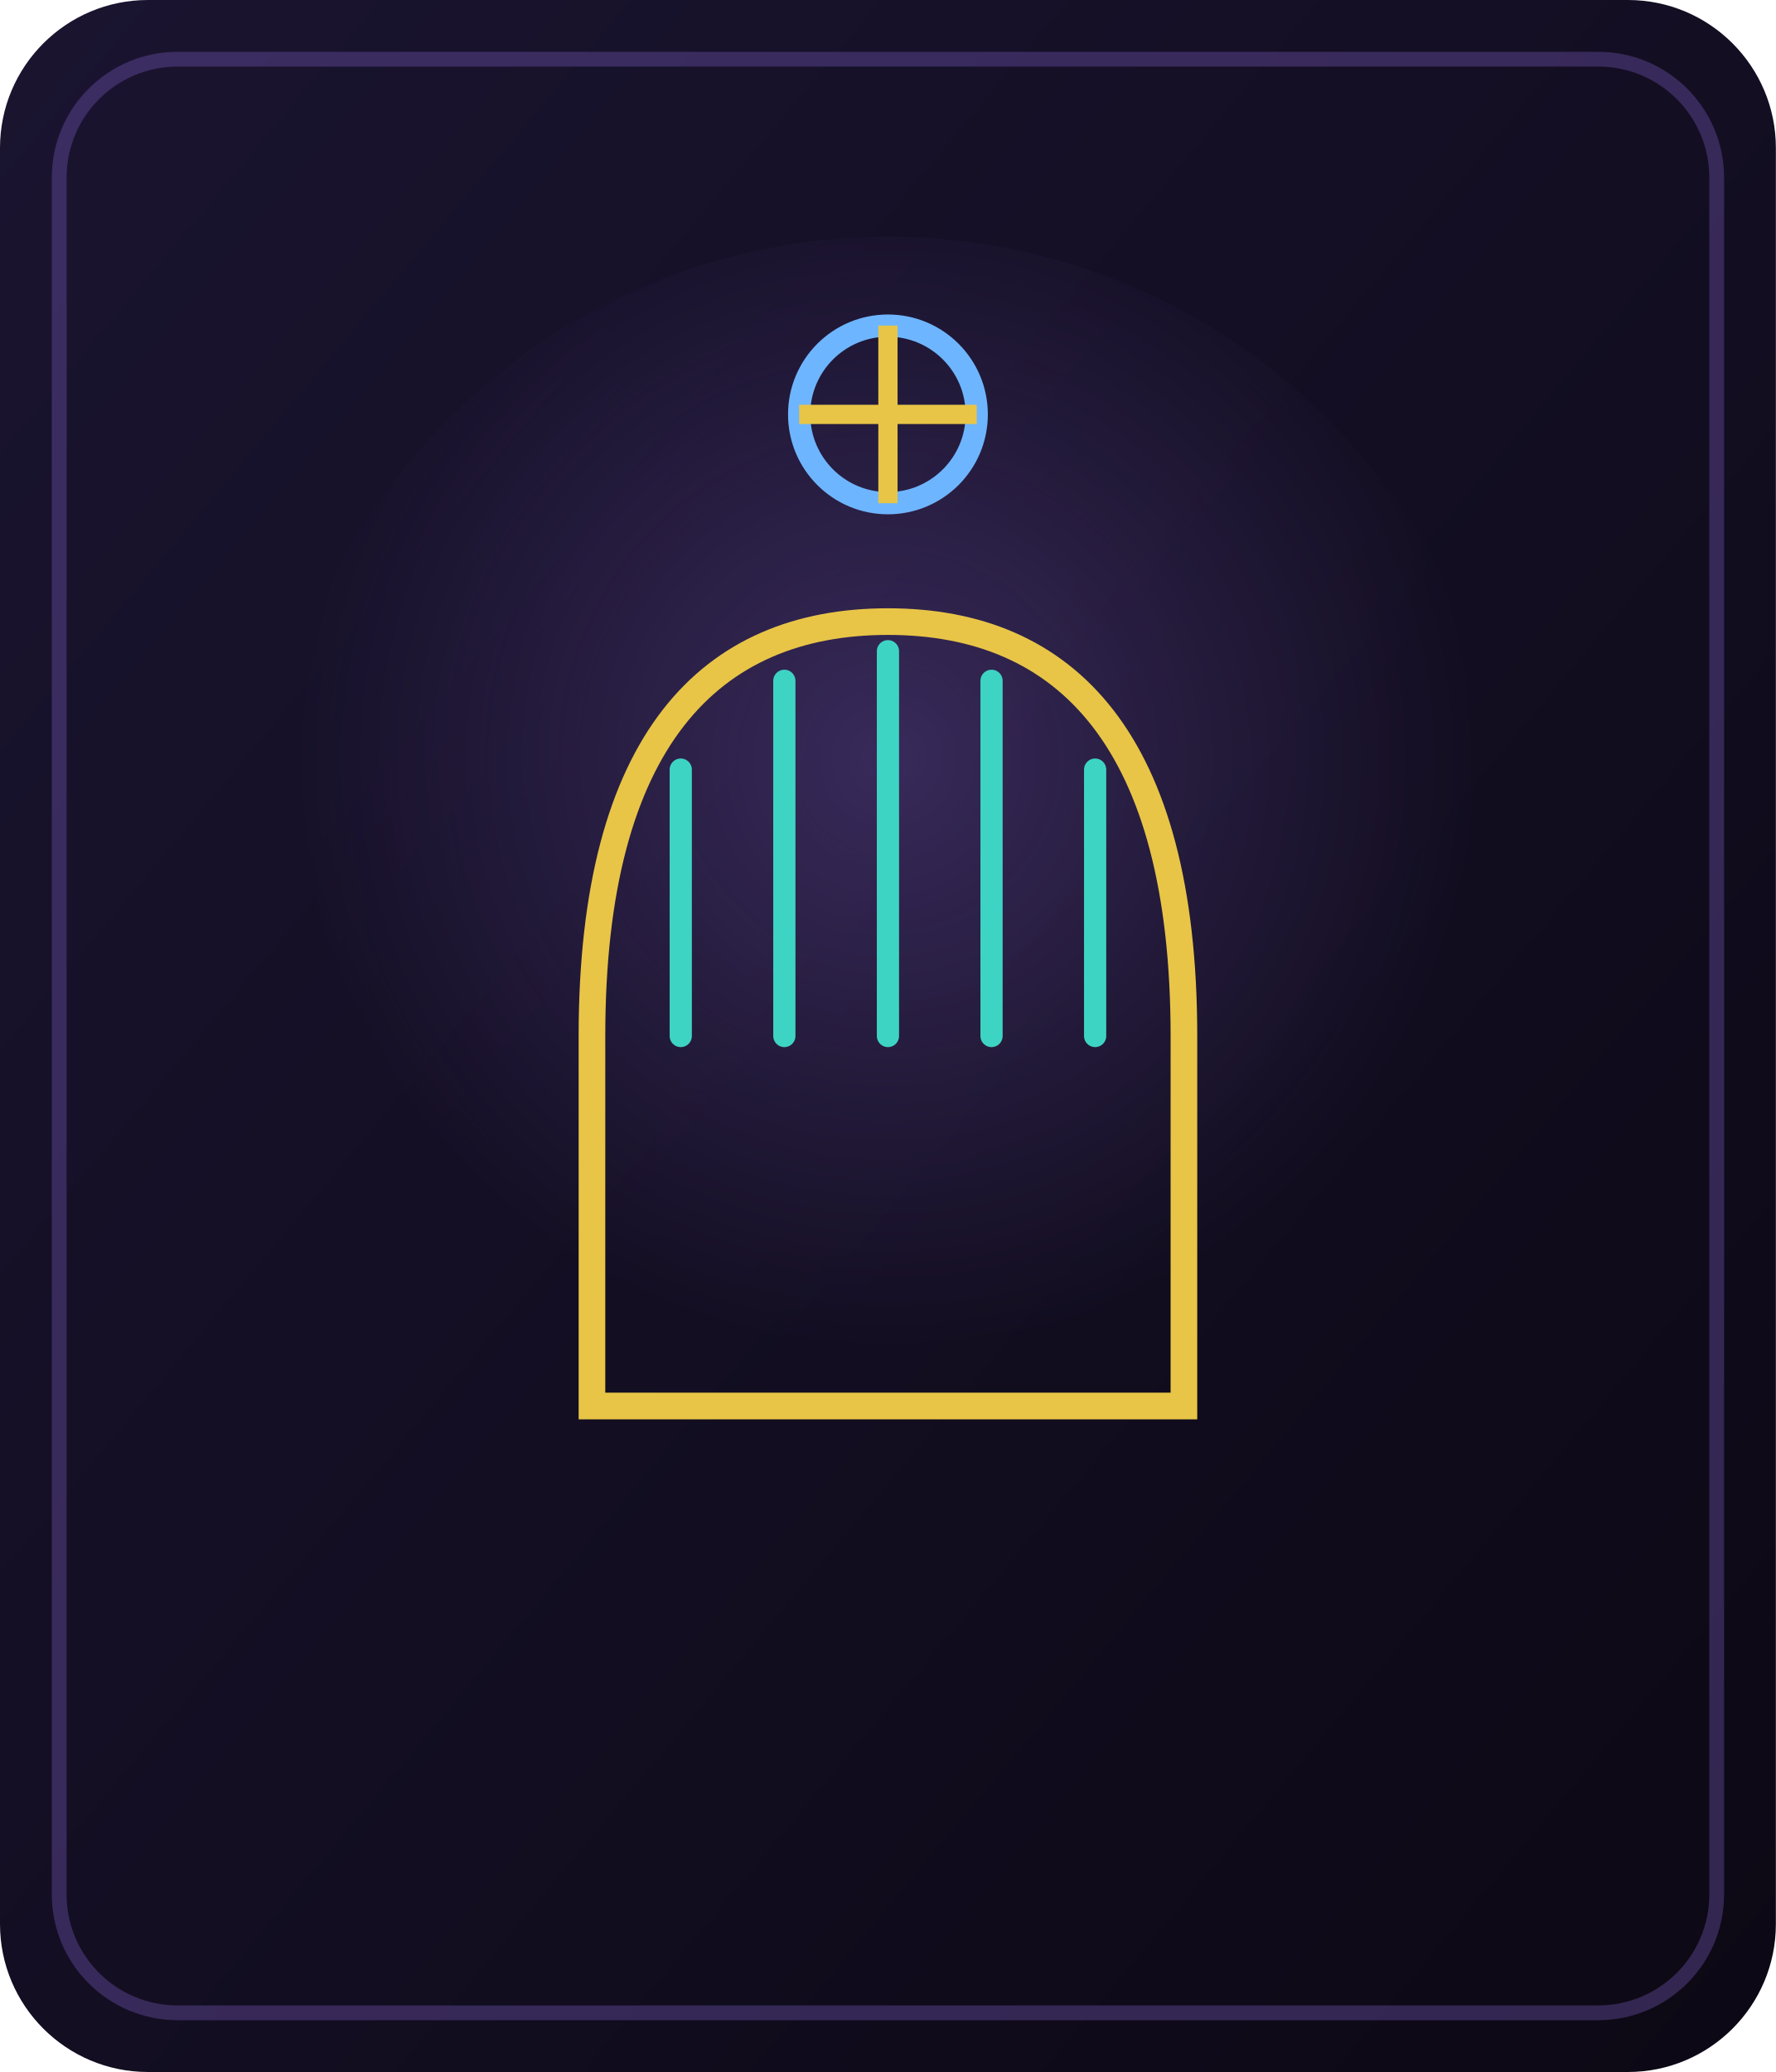
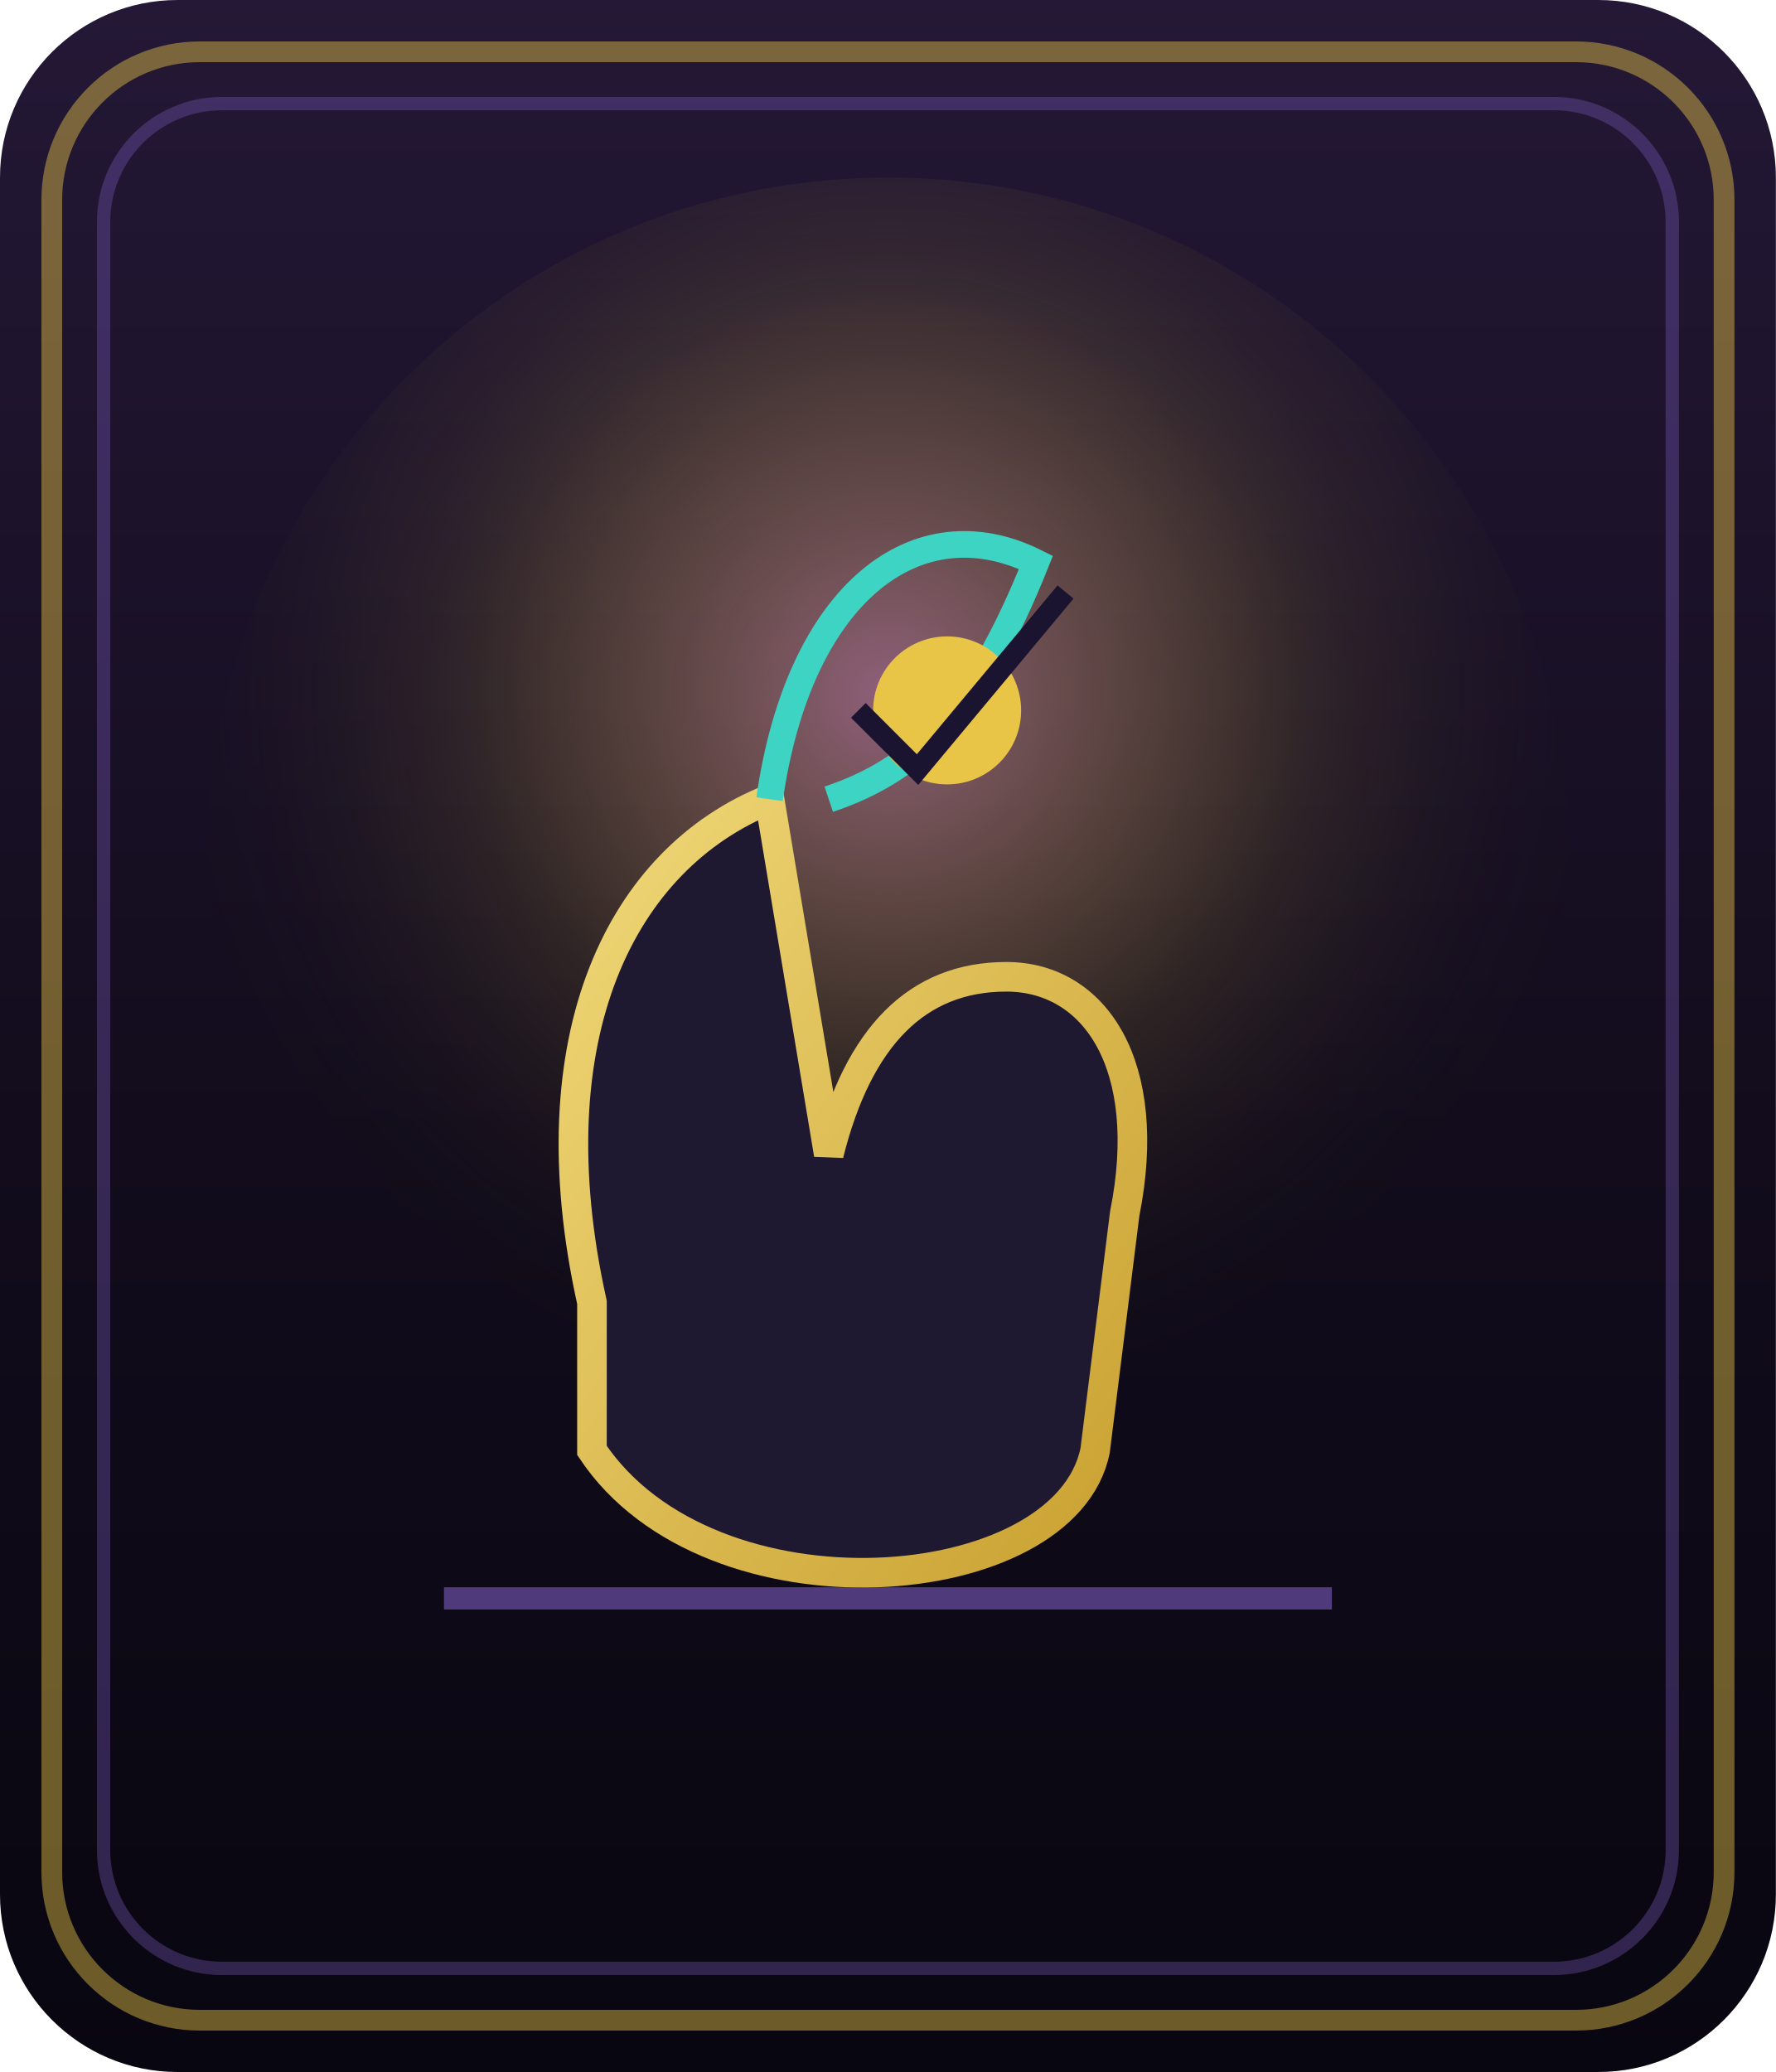
<svg xmlns="http://www.w3.org/2000/svg" viewBox="0 0 120 140" role="img" aria-label="Hand der Gabe">
  <defs>
-     <linearGradient id="bg19" x1="0" y1="0" x2="1" y2="1">
-       <stop offset="0%" stop-color="#1a1430" />
-       <stop offset="100%" stop-color="#0c0814" />
+     <linearGradient id="bg19" x1="0" y1="0" x2="0" y2="1">
+       <stop offset="0%" stop-color="#241836" />
+       <stop offset="55%" stop-color="#120c1c" />
+       <stop offset="100%" stop-color="#080610" />
    </linearGradient>
-     <radialGradient id="glow19" cx="50%" cy="42%" r="48%">
-       <stop offset="0%" stop-color="#7c5cbf" stop-opacity="0.35" />
-       <stop offset="100%" stop-color="#7c5cbf" stop-opacity="0" />
+     <radialGradient id="glow19" cx="50%" cy="38%" r="55%">
+       <stop offset="0%" stop-color="#f0a0c0" stop-opacity="0.55" />
+       <stop offset="55%" stop-color="#e8c547" stop-opacity="0.12" />
+       <stop offset="100%" stop-color="#000" stop-opacity="0" />
    </radialGradient>
+     <linearGradient id="gold19" x1="0" y1="0" x2="1" y2="1">
+       <stop offset="0%" stop-color="#f0d878" />
+       <stop offset="100%" stop-color="#c9a030" />
+     </linearGradient>
  </defs>
-   <rect width="120" height="140" rx="10" fill="url(#bg19)" />
-   <rect x="4" y="4" width="112" height="132" rx="8" fill="none" stroke="#7c5cbf" stroke-opacity="0.35" stroke-width="1" />
-   <circle cx="60" cy="58" r="42" fill="url(#glow19)" />
-   <path d="M40 70 C40 50 48 42 60 42 C72 42 80 50 80 70 V95 H40 Z" fill="none" stroke="#e8c547" stroke-width="1.8" />
-   <path d="M46 70 V52 M53 70 V46 M60 70 V44 M67 70 V46 M74 70 V52" stroke="#3ed4c4" stroke-width="1.5" stroke-linecap="round" />
-   <circle cx="60" cy="28" r="6" fill="none" stroke="#6eb5ff" stroke-width="1.5" />
-   <path d="M60 22 V34 M54 28 H66" stroke="#e8c547" stroke-width="1.3" />
+   <rect width="120" height="140" rx="12" fill="url(#bg19)" />
+   <rect x="3.5" y="3.5" width="113" height="133" rx="10" fill="none" stroke="#e8c547" stroke-opacity="0.45" stroke-width="1.4" />
+   <rect x="7" y="7" width="106" height="126" rx="8" fill="none" stroke="#7c5cbf" stroke-opacity="0.35" stroke-width="0.9" />
+   <circle cx="60" cy="58" r="46" fill="url(#glow19)" />
+   <path d="M40 88 C36 70 42 58 52 54 L56 78 C58 70 62 66 68 66 C74 66 78 72 76 82 L74 98 C72 108 48 110 40 98 Z" fill="#1e1830" stroke="url(#gold19)" stroke-width="2" />
+   <path d="M52 54 C54 40 62 34 70 38 C66 48 62 52 56 54" fill="none" stroke="#3ed4c4" stroke-width="1.8" />
+   <circle cx="64" cy="48" r="5" fill="#e8c547" />
+   <path d="M58 48 L62 52 L72 40" fill="none" stroke="#1a1430" stroke-width="1.4" />
+   <path d="M30 108 H90" stroke="#7c5cbf" stroke-width="1.5" opacity="0.6" />
</svg>
